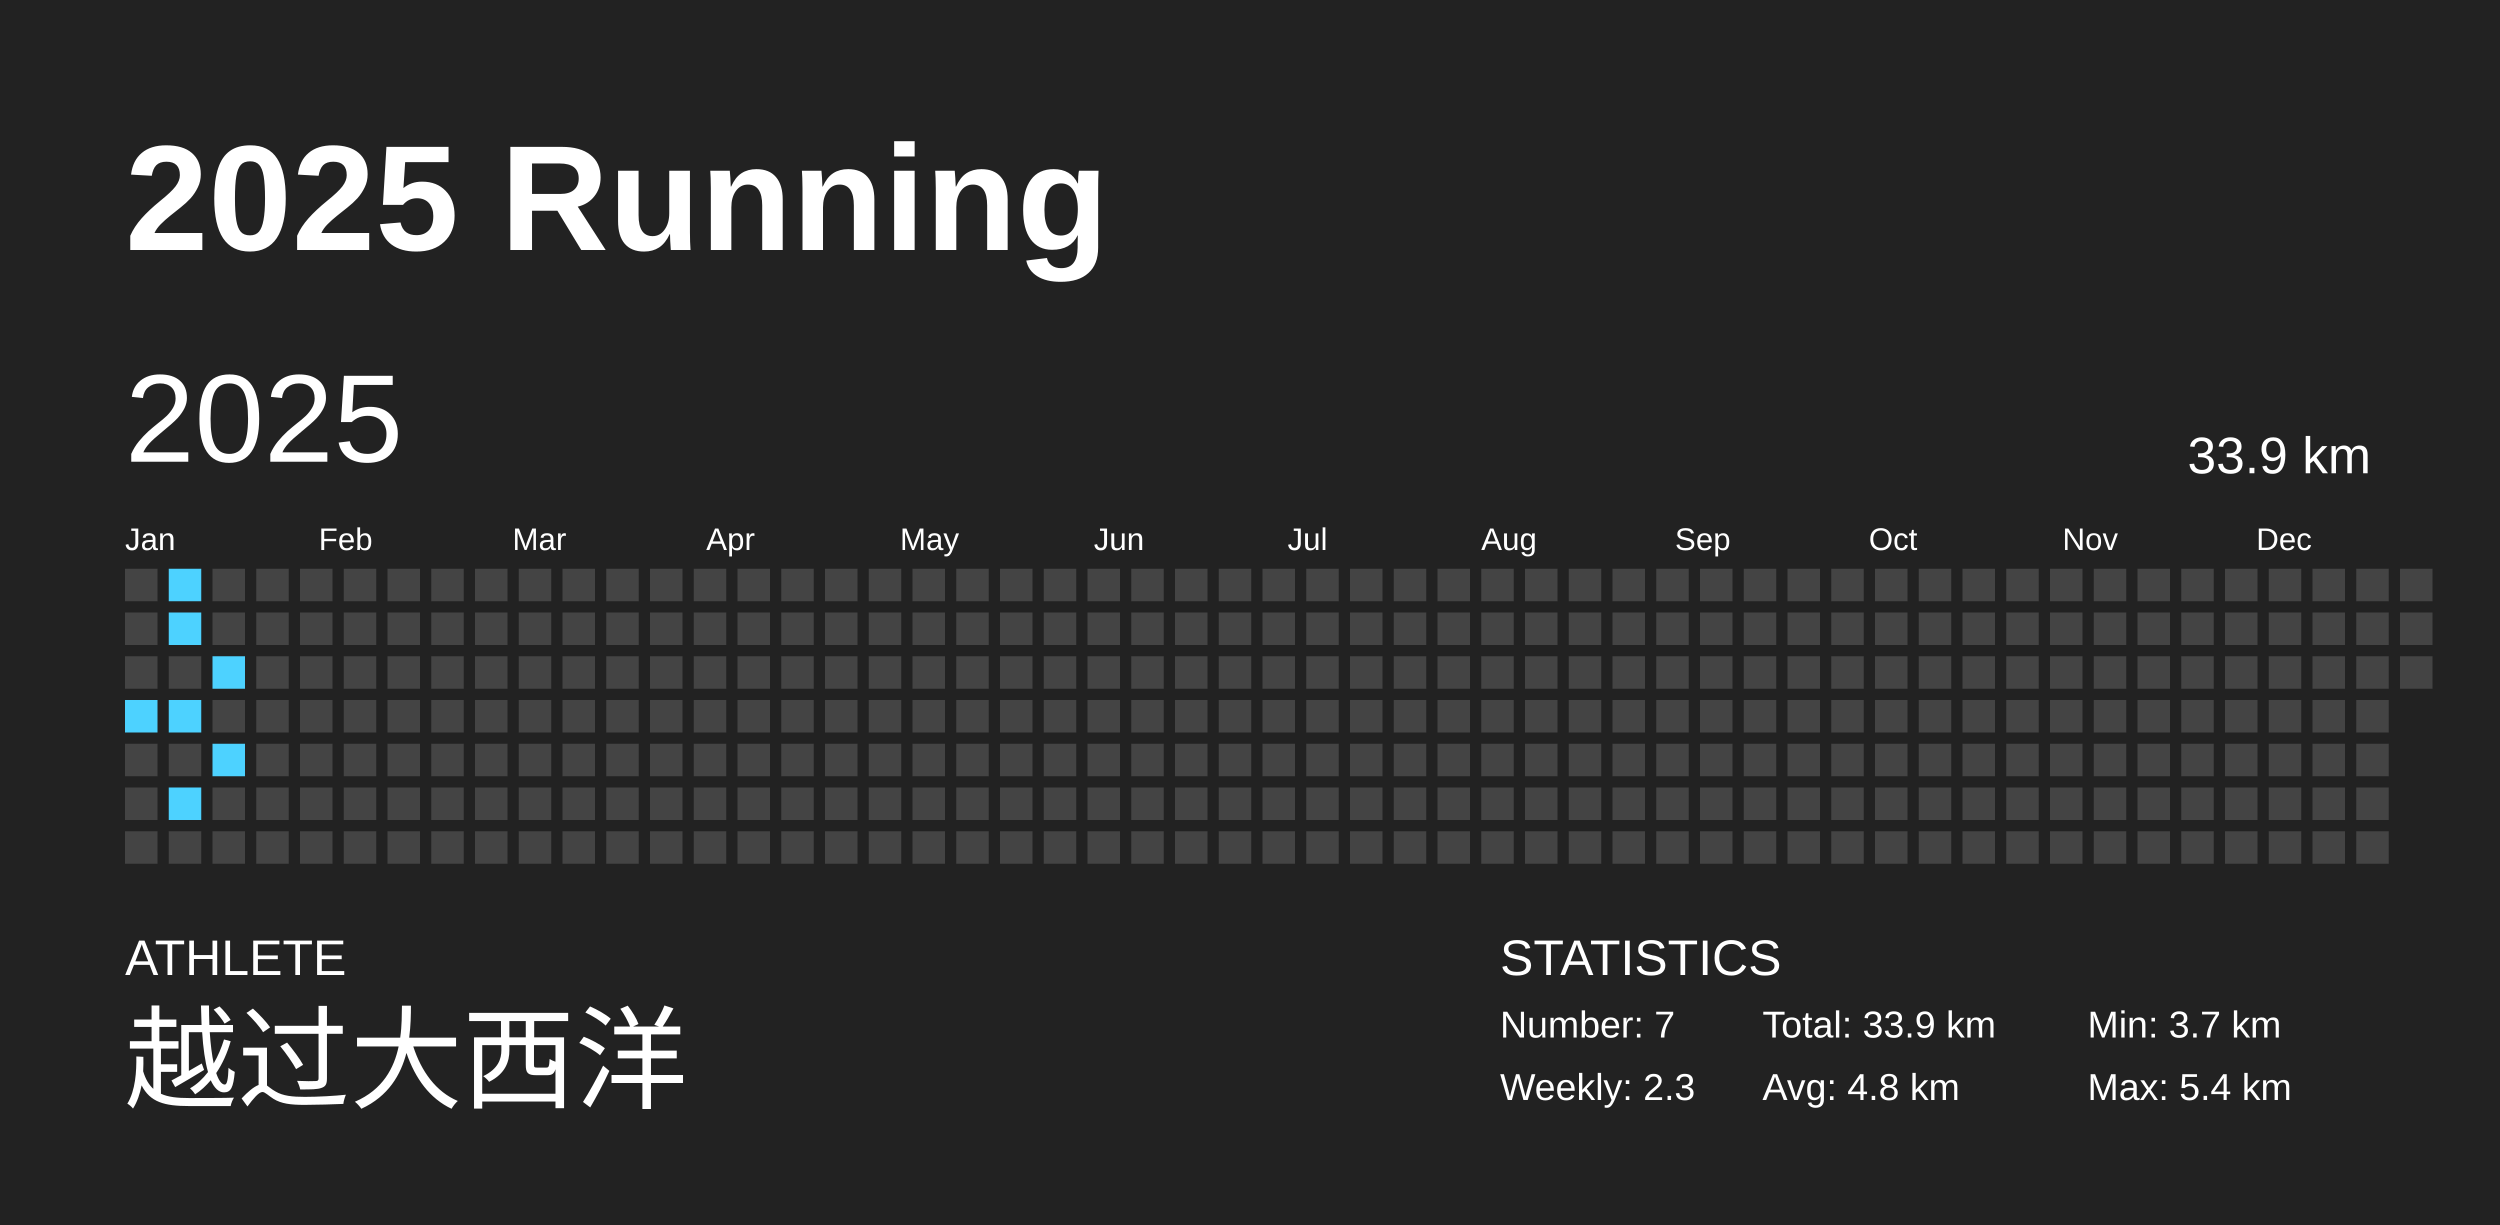
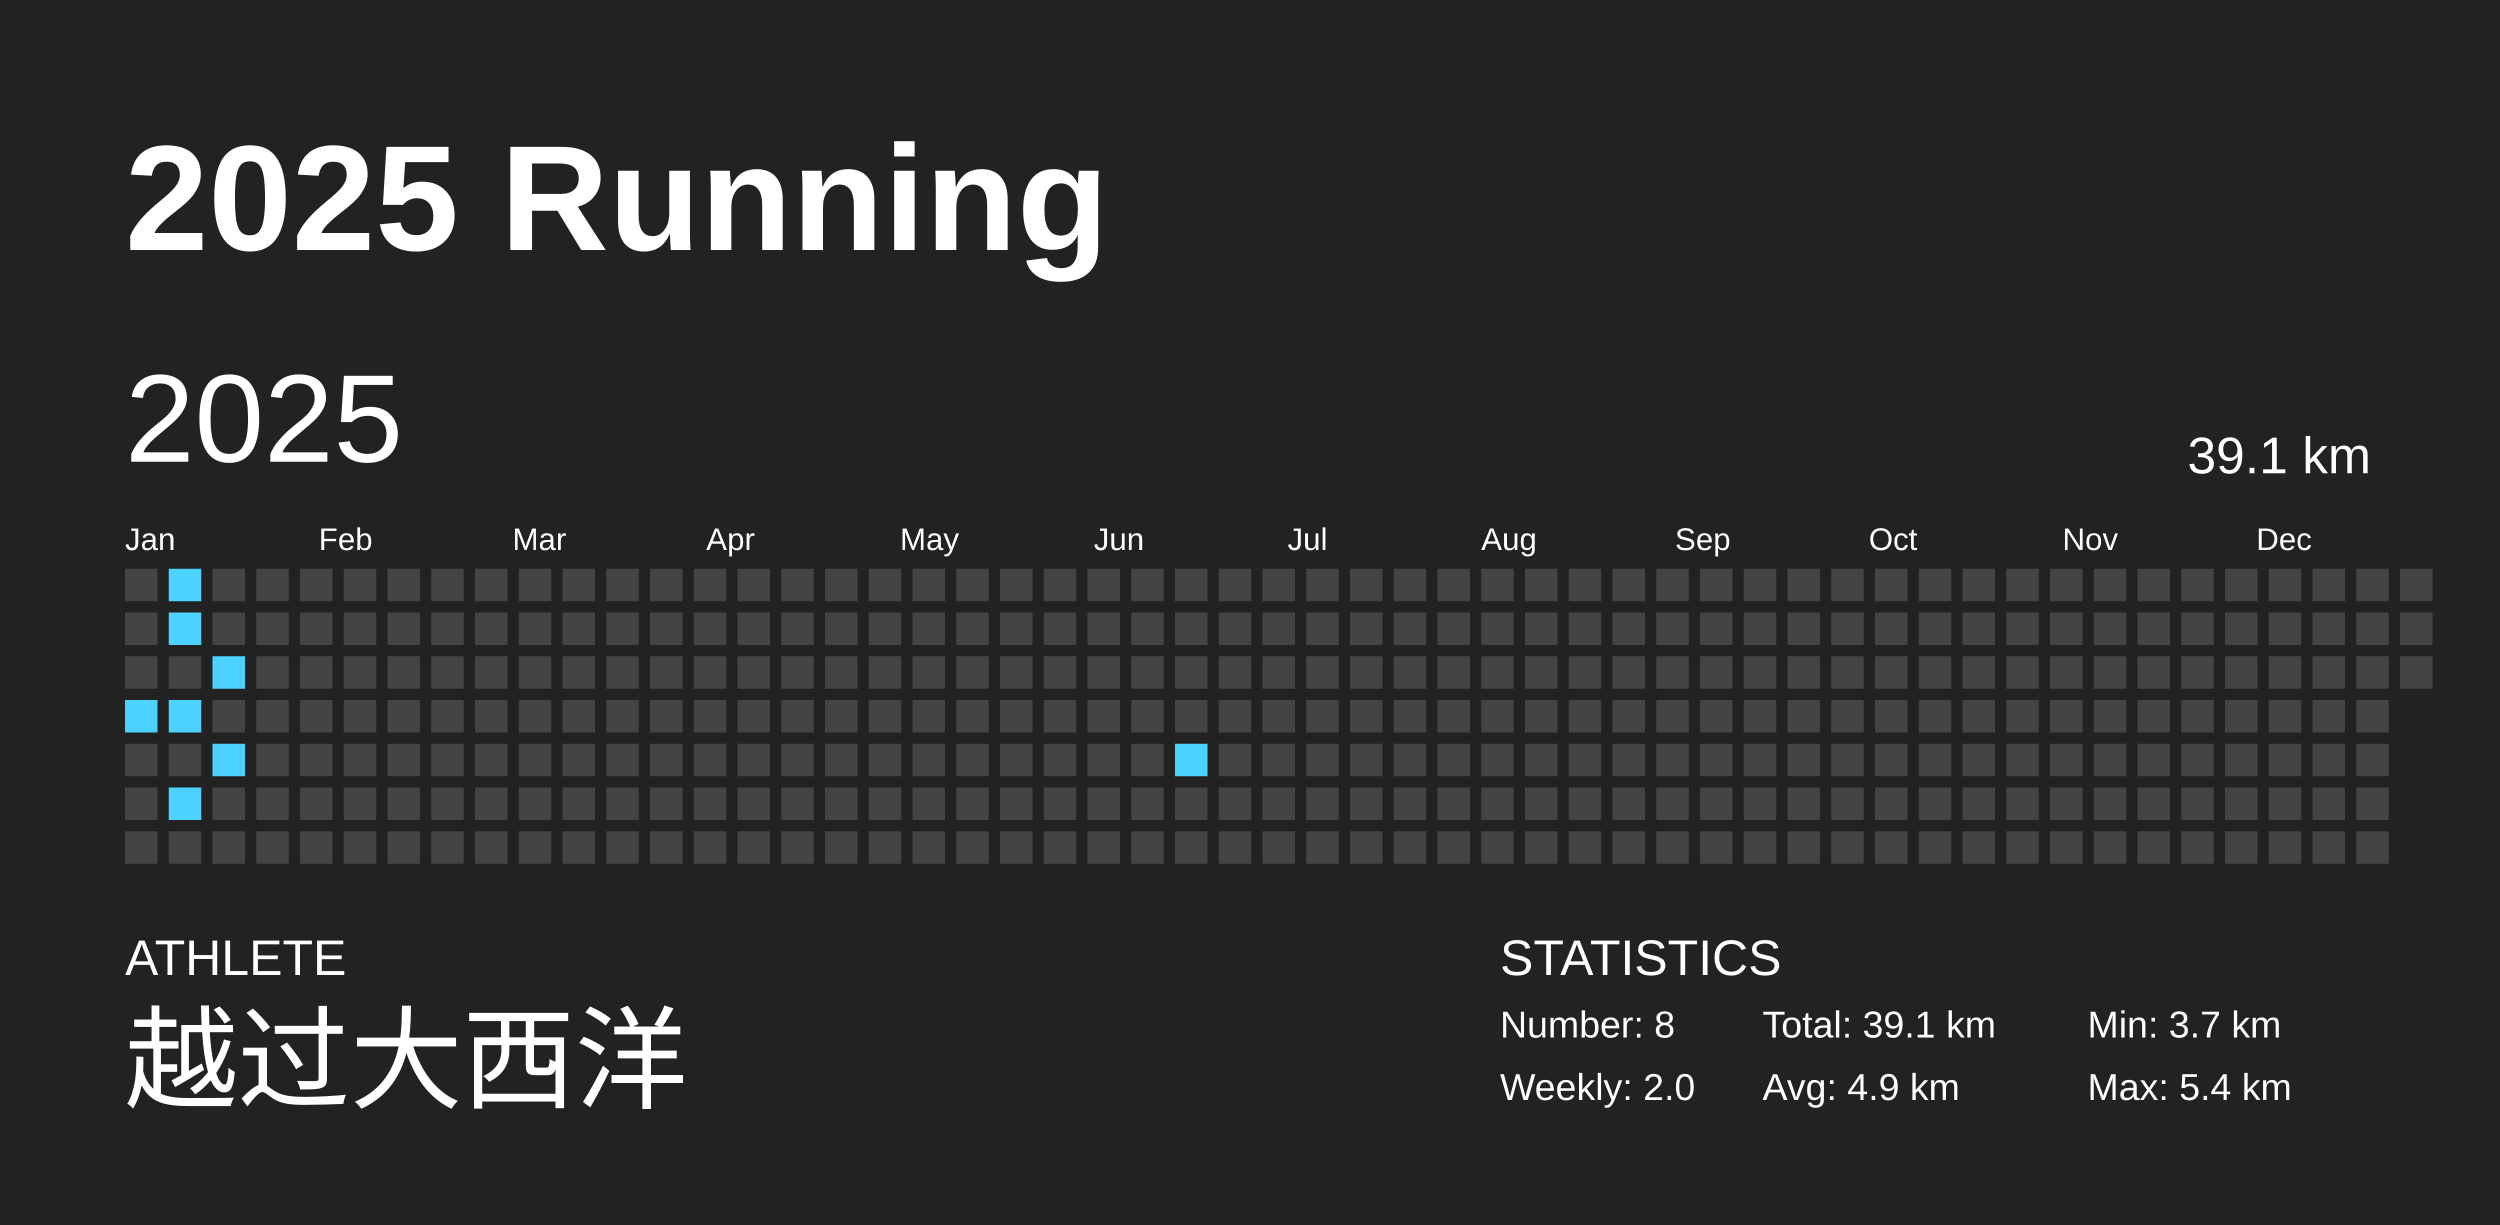
<svg xmlns="http://www.w3.org/2000/svg" baseProfile="full" height="98mm" version="1.1" viewBox="0,0,200,98" width="200mm">
  <defs />
  <rect fill="#222222" height="98" width="200" x="0" y="0" />
  <text fill="#FFFFFF" style="font-size:12px; font-family:Arial; font-weight:bold;" x="10" y="20">2025 Running</text>
  <text fill="#FFFFFF" style="font-size:4px; font-family:Arial" x="10" y="78">ATHLETE</text>
  <text fill="#FFFFFF" style="font-size:9px; font-family:Arial" x="10" y="88">越过大西洋</text>
  <text fill="#FFFFFF" style="font-size:4px; font-family:Arial" x="120" y="78">STATISTICS</text>
-   <text fill="#FFFFFF" style="font-size:3px; font-family:Arial" x="120" y="83">Number: 7</text>
-   <text fill="#FFFFFF" style="font-size:3px; font-family:Arial" x="120" y="88">Weekly: 2.3</text>
-   <text fill="#FFFFFF" style="font-size:3px; font-family:Arial" x="141" y="83">Total: 33.9 km</text>
-   <text fill="#FFFFFF" style="font-size:3px; font-family:Arial" x="141" y="88">Avg: 4.8 km</text>
+   <text fill="#FFFFFF" style="font-size:3px; font-family:Arial" x="120" y="83">Number: 8</text>
+   <text fill="#FFFFFF" style="font-size:3px; font-family:Arial" x="120" y="88">Weekly: 2.0</text>
+   <text fill="#FFFFFF" style="font-size:3px; font-family:Arial" x="141" y="83">Total: 39.1 km</text>
+   <text fill="#FFFFFF" style="font-size:3px; font-family:Arial" x="141" y="88">Avg: 4.9 km</text>
  <text fill="#FFFFFF" style="font-size:3px; font-family:Arial" x="167" y="83">Min: 3.7 km</text>
  <text fill="#FFFFFF" style="font-size:3px; font-family:Arial" x="167" y="88">Max: 5.4 km</text>
  <text dominant-baseline="hanging" fill="#FFFFFF" style="font-size:10.0px; font-family:Arial;" x="10" y="30">2025</text>
-   <text dominant-baseline="hanging" fill="#FFFFFF" style="font-size:4.125px; font-family:Arial;" x="175" y="35">33.9 km</text>
+   <text dominant-baseline="hanging" fill="#FFFFFF" style="font-size:4.125px; font-family:Arial;" x="175" y="35">39.1 km</text>
  <text fill="#FFFFFF" style="font-size:2.5px; font-family:Arial" x="10.0" y="44">Jan</text>
  <text fill="#FFFFFF" style="font-size:2.5px; font-family:Arial" x="25.5" y="44">Feb</text>
  <text fill="#FFFFFF" style="font-size:2.5px; font-family:Arial" x="41.0" y="44">Mar</text>
  <text fill="#FFFFFF" style="font-size:2.5px; font-family:Arial" x="56.5" y="44">Apr</text>
  <text fill="#FFFFFF" style="font-size:2.5px; font-family:Arial" x="72.0" y="44">May</text>
  <text fill="#FFFFFF" style="font-size:2.5px; font-family:Arial" x="87.5" y="44">Jun</text>
  <text fill="#FFFFFF" style="font-size:2.5px; font-family:Arial" x="103.0" y="44">Jul</text>
  <text fill="#FFFFFF" style="font-size:2.5px; font-family:Arial" x="118.5" y="44">Aug</text>
  <text fill="#FFFFFF" style="font-size:2.5px; font-family:Arial" x="134.0" y="44">Sep</text>
  <text fill="#FFFFFF" style="font-size:2.5px; font-family:Arial" x="149.5" y="44">Oct</text>
  <text fill="#FFFFFF" style="font-size:2.5px; font-family:Arial" x="165.0" y="44">Nov</text>
  <text fill="#FFFFFF" style="font-size:2.5px; font-family:Arial" x="180.5" y="44">Dec</text>
  <rect fill="#444444" height="2.6" width="2.6" x="10.0" y="45.5" />
  <rect fill="#444444" height="2.6" width="2.6" x="10.0" y="49.0" />
  <rect fill="#444444" height="2.6" width="2.6" x="10.0" y="52.5" />
  <rect fill="#4dd2ff" height="2.6" width="2.6" x="10.0" y="56.0" />
  <rect fill="#444444" height="2.6" width="2.6" x="10.0" y="59.5" />
  <rect fill="#444444" height="2.6" width="2.6" x="10.0" y="63.0" />
  <rect fill="#444444" height="2.6" width="2.6" x="10.0" y="66.5" />
  <rect fill="#4dd2ff" height="2.6" width="2.6" x="13.5" y="45.5" />
  <rect fill="#4dd2ff" height="2.6" width="2.6" x="13.5" y="49.0" />
  <rect fill="#444444" height="2.6" width="2.6" x="13.5" y="52.5" />
  <rect fill="#4dd2ff" height="2.6" width="2.6" x="13.5" y="56.0" />
  <rect fill="#444444" height="2.6" width="2.6" x="13.5" y="59.5" />
  <rect fill="#4dd2ff" height="2.6" width="2.6" x="13.5" y="63.0" />
  <rect fill="#444444" height="2.6" width="2.6" x="13.5" y="66.5" />
  <rect fill="#444444" height="2.6" width="2.6" x="17.0" y="45.5" />
  <rect fill="#444444" height="2.6" width="2.6" x="17.0" y="49.0" />
  <rect fill="#4dd2ff" height="2.6" width="2.6" x="17.0" y="52.5" />
  <rect fill="#444444" height="2.6" width="2.6" x="17.0" y="56.0" />
  <rect fill="#4dd2ff" height="2.6" width="2.6" x="17.0" y="59.5" />
  <rect fill="#444444" height="2.6" width="2.6" x="17.0" y="63.0" />
  <rect fill="#444444" height="2.6" width="2.6" x="17.0" y="66.5" />
  <rect fill="#444444" height="2.6" width="2.6" x="20.5" y="45.5" />
  <rect fill="#444444" height="2.6" width="2.6" x="20.5" y="49.0" />
  <rect fill="#444444" height="2.6" width="2.6" x="20.5" y="52.5" />
  <rect fill="#444444" height="2.6" width="2.6" x="20.5" y="56.0" />
  <rect fill="#444444" height="2.6" width="2.6" x="20.5" y="59.5" />
  <rect fill="#444444" height="2.6" width="2.6" x="20.5" y="63.0" />
  <rect fill="#444444" height="2.6" width="2.6" x="20.5" y="66.5" />
  <rect fill="#444444" height="2.6" width="2.6" x="24.0" y="45.5" />
  <rect fill="#444444" height="2.6" width="2.6" x="24.0" y="49.0" />
  <rect fill="#444444" height="2.6" width="2.6" x="24.0" y="52.5" />
  <rect fill="#444444" height="2.6" width="2.6" x="24.0" y="56.0" />
  <rect fill="#444444" height="2.6" width="2.6" x="24.0" y="59.5" />
  <rect fill="#444444" height="2.6" width="2.6" x="24.0" y="63.0" />
  <rect fill="#444444" height="2.6" width="2.6" x="24.0" y="66.5" />
  <rect fill="#444444" height="2.6" width="2.6" x="27.5" y="45.5" />
  <rect fill="#444444" height="2.6" width="2.6" x="27.5" y="49.0" />
  <rect fill="#444444" height="2.6" width="2.6" x="27.5" y="52.5" />
  <rect fill="#444444" height="2.6" width="2.6" x="27.5" y="56.0" />
  <rect fill="#444444" height="2.6" width="2.6" x="27.5" y="59.5" />
  <rect fill="#444444" height="2.6" width="2.6" x="27.5" y="63.0" />
  <rect fill="#444444" height="2.6" width="2.6" x="27.5" y="66.5" />
  <rect fill="#444444" height="2.6" width="2.6" x="31.0" y="45.5" />
  <rect fill="#444444" height="2.6" width="2.6" x="31.0" y="49.0" />
  <rect fill="#444444" height="2.6" width="2.6" x="31.0" y="52.5" />
  <rect fill="#444444" height="2.6" width="2.6" x="31.0" y="56.0" />
  <rect fill="#444444" height="2.6" width="2.6" x="31.0" y="59.5" />
  <rect fill="#444444" height="2.6" width="2.6" x="31.0" y="63.0" />
  <rect fill="#444444" height="2.6" width="2.6" x="31.0" y="66.5" />
  <rect fill="#444444" height="2.6" width="2.6" x="34.5" y="45.5" />
  <rect fill="#444444" height="2.6" width="2.6" x="34.5" y="49.0" />
  <rect fill="#444444" height="2.6" width="2.6" x="34.5" y="52.5" />
  <rect fill="#444444" height="2.6" width="2.6" x="34.5" y="56.0" />
  <rect fill="#444444" height="2.6" width="2.6" x="34.5" y="59.5" />
  <rect fill="#444444" height="2.6" width="2.6" x="34.5" y="63.0" />
  <rect fill="#444444" height="2.6" width="2.6" x="34.5" y="66.5" />
  <rect fill="#444444" height="2.6" width="2.6" x="38.0" y="45.5" />
  <rect fill="#444444" height="2.6" width="2.6" x="38.0" y="49.0" />
  <rect fill="#444444" height="2.6" width="2.6" x="38.0" y="52.5" />
  <rect fill="#444444" height="2.6" width="2.6" x="38.0" y="56.0" />
  <rect fill="#444444" height="2.6" width="2.6" x="38.0" y="59.5" />
  <rect fill="#444444" height="2.6" width="2.6" x="38.0" y="63.0" />
  <rect fill="#444444" height="2.6" width="2.6" x="38.0" y="66.5" />
  <rect fill="#444444" height="2.6" width="2.6" x="41.5" y="45.5" />
  <rect fill="#444444" height="2.6" width="2.6" x="41.5" y="49.0" />
  <rect fill="#444444" height="2.6" width="2.6" x="41.5" y="52.5" />
  <rect fill="#444444" height="2.6" width="2.6" x="41.5" y="56.0" />
  <rect fill="#444444" height="2.6" width="2.6" x="41.5" y="59.5" />
  <rect fill="#444444" height="2.6" width="2.6" x="41.5" y="63.0" />
  <rect fill="#444444" height="2.6" width="2.6" x="41.5" y="66.5" />
  <rect fill="#444444" height="2.6" width="2.6" x="45.0" y="45.5" />
  <rect fill="#444444" height="2.6" width="2.6" x="45.0" y="49.0" />
  <rect fill="#444444" height="2.6" width="2.6" x="45.0" y="52.5" />
  <rect fill="#444444" height="2.6" width="2.6" x="45.0" y="56.0" />
  <rect fill="#444444" height="2.6" width="2.6" x="45.0" y="59.5" />
  <rect fill="#444444" height="2.6" width="2.6" x="45.0" y="63.0" />
  <rect fill="#444444" height="2.6" width="2.6" x="45.0" y="66.5" />
  <rect fill="#444444" height="2.6" width="2.6" x="48.5" y="45.5" />
  <rect fill="#444444" height="2.6" width="2.6" x="48.5" y="49.0" />
  <rect fill="#444444" height="2.6" width="2.6" x="48.5" y="52.5" />
  <rect fill="#444444" height="2.6" width="2.6" x="48.5" y="56.0" />
  <rect fill="#444444" height="2.6" width="2.6" x="48.5" y="59.5" />
  <rect fill="#444444" height="2.6" width="2.6" x="48.5" y="63.0" />
  <rect fill="#444444" height="2.6" width="2.6" x="48.5" y="66.5" />
  <rect fill="#444444" height="2.6" width="2.6" x="52.0" y="45.5" />
  <rect fill="#444444" height="2.6" width="2.6" x="52.0" y="49.0" />
  <rect fill="#444444" height="2.6" width="2.6" x="52.0" y="52.5" />
  <rect fill="#444444" height="2.6" width="2.6" x="52.0" y="56.0" />
  <rect fill="#444444" height="2.6" width="2.6" x="52.0" y="59.5" />
  <rect fill="#444444" height="2.6" width="2.6" x="52.0" y="63.0" />
  <rect fill="#444444" height="2.6" width="2.6" x="52.0" y="66.5" />
  <rect fill="#444444" height="2.6" width="2.6" x="55.5" y="45.5" />
  <rect fill="#444444" height="2.6" width="2.6" x="55.5" y="49.0" />
  <rect fill="#444444" height="2.6" width="2.6" x="55.5" y="52.5" />
  <rect fill="#444444" height="2.6" width="2.6" x="55.5" y="56.0" />
  <rect fill="#444444" height="2.6" width="2.6" x="55.5" y="59.5" />
  <rect fill="#444444" height="2.6" width="2.6" x="55.5" y="63.0" />
  <rect fill="#444444" height="2.6" width="2.6" x="55.5" y="66.5" />
  <rect fill="#444444" height="2.6" width="2.6" x="59.0" y="45.5" />
  <rect fill="#444444" height="2.6" width="2.6" x="59.0" y="49.0" />
  <rect fill="#444444" height="2.6" width="2.6" x="59.0" y="52.5" />
  <rect fill="#444444" height="2.6" width="2.6" x="59.0" y="56.0" />
  <rect fill="#444444" height="2.6" width="2.6" x="59.0" y="59.5" />
  <rect fill="#444444" height="2.6" width="2.6" x="59.0" y="63.0" />
  <rect fill="#444444" height="2.6" width="2.6" x="59.0" y="66.5" />
  <rect fill="#444444" height="2.6" width="2.6" x="62.5" y="45.5" />
  <rect fill="#444444" height="2.6" width="2.6" x="62.5" y="49.0" />
  <rect fill="#444444" height="2.6" width="2.6" x="62.5" y="52.5" />
  <rect fill="#444444" height="2.6" width="2.6" x="62.5" y="56.0" />
  <rect fill="#444444" height="2.6" width="2.6" x="62.5" y="59.5" />
  <rect fill="#444444" height="2.6" width="2.6" x="62.5" y="63.0" />
  <rect fill="#444444" height="2.6" width="2.6" x="62.5" y="66.5" />
  <rect fill="#444444" height="2.6" width="2.6" x="66.0" y="45.5" />
  <rect fill="#444444" height="2.6" width="2.6" x="66.0" y="49.0" />
  <rect fill="#444444" height="2.6" width="2.6" x="66.0" y="52.5" />
  <rect fill="#444444" height="2.6" width="2.6" x="66.0" y="56.0" />
  <rect fill="#444444" height="2.6" width="2.6" x="66.0" y="59.5" />
  <rect fill="#444444" height="2.6" width="2.6" x="66.0" y="63.0" />
  <rect fill="#444444" height="2.6" width="2.6" x="66.0" y="66.5" />
  <rect fill="#444444" height="2.6" width="2.6" x="69.5" y="45.5" />
  <rect fill="#444444" height="2.6" width="2.6" x="69.5" y="49.0" />
  <rect fill="#444444" height="2.6" width="2.6" x="69.5" y="52.5" />
  <rect fill="#444444" height="2.6" width="2.6" x="69.5" y="56.0" />
  <rect fill="#444444" height="2.6" width="2.6" x="69.5" y="59.5" />
  <rect fill="#444444" height="2.6" width="2.6" x="69.5" y="63.0" />
  <rect fill="#444444" height="2.6" width="2.6" x="69.5" y="66.5" />
  <rect fill="#444444" height="2.6" width="2.6" x="73.0" y="45.5" />
  <rect fill="#444444" height="2.6" width="2.6" x="73.0" y="49.0" />
  <rect fill="#444444" height="2.6" width="2.6" x="73.0" y="52.5" />
  <rect fill="#444444" height="2.6" width="2.6" x="73.0" y="56.0" />
  <rect fill="#444444" height="2.6" width="2.6" x="73.0" y="59.5" />
  <rect fill="#444444" height="2.6" width="2.6" x="73.0" y="63.0" />
  <rect fill="#444444" height="2.6" width="2.6" x="73.0" y="66.5" />
  <rect fill="#444444" height="2.6" width="2.6" x="76.5" y="45.5" />
  <rect fill="#444444" height="2.6" width="2.6" x="76.5" y="49.0" />
  <rect fill="#444444" height="2.6" width="2.6" x="76.5" y="52.5" />
  <rect fill="#444444" height="2.6" width="2.6" x="76.5" y="56.0" />
  <rect fill="#444444" height="2.6" width="2.6" x="76.5" y="59.5" />
  <rect fill="#444444" height="2.6" width="2.6" x="76.5" y="63.0" />
  <rect fill="#444444" height="2.6" width="2.6" x="76.5" y="66.5" />
  <rect fill="#444444" height="2.6" width="2.6" x="80.0" y="45.5" />
  <rect fill="#444444" height="2.6" width="2.6" x="80.0" y="49.0" />
  <rect fill="#444444" height="2.6" width="2.6" x="80.0" y="52.5" />
  <rect fill="#444444" height="2.6" width="2.6" x="80.0" y="56.0" />
  <rect fill="#444444" height="2.6" width="2.6" x="80.0" y="59.5" />
  <rect fill="#444444" height="2.6" width="2.6" x="80.0" y="63.0" />
  <rect fill="#444444" height="2.6" width="2.6" x="80.0" y="66.5" />
  <rect fill="#444444" height="2.6" width="2.6" x="83.5" y="45.5" />
  <rect fill="#444444" height="2.6" width="2.6" x="83.5" y="49.0" />
  <rect fill="#444444" height="2.6" width="2.6" x="83.5" y="52.5" />
  <rect fill="#444444" height="2.6" width="2.6" x="83.5" y="56.0" />
  <rect fill="#444444" height="2.6" width="2.6" x="83.5" y="59.5" />
  <rect fill="#444444" height="2.6" width="2.6" x="83.5" y="63.0" />
  <rect fill="#444444" height="2.6" width="2.6" x="83.5" y="66.5" />
  <rect fill="#444444" height="2.6" width="2.6" x="87.0" y="45.5" />
  <rect fill="#444444" height="2.6" width="2.6" x="87.0" y="49.0" />
  <rect fill="#444444" height="2.6" width="2.6" x="87.0" y="52.5" />
  <rect fill="#444444" height="2.6" width="2.6" x="87.0" y="56.0" />
  <rect fill="#444444" height="2.6" width="2.6" x="87.0" y="59.5" />
  <rect fill="#444444" height="2.6" width="2.6" x="87.0" y="63.0" />
  <rect fill="#444444" height="2.6" width="2.6" x="87.0" y="66.5" />
  <rect fill="#444444" height="2.6" width="2.6" x="90.5" y="45.5" />
  <rect fill="#444444" height="2.6" width="2.6" x="90.5" y="49.0" />
  <rect fill="#444444" height="2.6" width="2.6" x="90.5" y="52.5" />
  <rect fill="#444444" height="2.6" width="2.6" x="90.5" y="56.0" />
  <rect fill="#444444" height="2.6" width="2.6" x="90.5" y="59.5" />
  <rect fill="#444444" height="2.6" width="2.6" x="90.5" y="63.0" />
  <rect fill="#444444" height="2.6" width="2.6" x="90.5" y="66.5" />
  <rect fill="#444444" height="2.6" width="2.6" x="94.0" y="45.5" />
  <rect fill="#444444" height="2.6" width="2.6" x="94.0" y="49.0" />
  <rect fill="#444444" height="2.6" width="2.6" x="94.0" y="52.5" />
  <rect fill="#444444" height="2.6" width="2.6" x="94.0" y="56.0" />
-   <rect fill="#444444" height="2.6" width="2.6" x="94.0" y="59.5" />
+   <rect fill="#4dd2ff" height="2.6" width="2.6" x="94.0" y="59.5" />
  <rect fill="#444444" height="2.6" width="2.6" x="94.0" y="63.0" />
  <rect fill="#444444" height="2.6" width="2.6" x="94.0" y="66.5" />
  <rect fill="#444444" height="2.6" width="2.6" x="97.5" y="45.5" />
  <rect fill="#444444" height="2.6" width="2.6" x="97.5" y="49.0" />
  <rect fill="#444444" height="2.6" width="2.6" x="97.5" y="52.5" />
  <rect fill="#444444" height="2.6" width="2.6" x="97.5" y="56.0" />
  <rect fill="#444444" height="2.6" width="2.6" x="97.5" y="59.5" />
  <rect fill="#444444" height="2.6" width="2.6" x="97.5" y="63.0" />
  <rect fill="#444444" height="2.6" width="2.6" x="97.5" y="66.5" />
  <rect fill="#444444" height="2.6" width="2.6" x="101.0" y="45.5" />
  <rect fill="#444444" height="2.6" width="2.6" x="101.0" y="49.0" />
  <rect fill="#444444" height="2.6" width="2.6" x="101.0" y="52.5" />
  <rect fill="#444444" height="2.6" width="2.6" x="101.0" y="56.0" />
  <rect fill="#444444" height="2.6" width="2.6" x="101.0" y="59.5" />
  <rect fill="#444444" height="2.6" width="2.6" x="101.0" y="63.0" />
  <rect fill="#444444" height="2.6" width="2.6" x="101.0" y="66.5" />
  <rect fill="#444444" height="2.6" width="2.6" x="104.5" y="45.5" />
  <rect fill="#444444" height="2.6" width="2.6" x="104.5" y="49.0" />
  <rect fill="#444444" height="2.6" width="2.6" x="104.5" y="52.5" />
  <rect fill="#444444" height="2.6" width="2.6" x="104.5" y="56.0" />
  <rect fill="#444444" height="2.6" width="2.6" x="104.5" y="59.5" />
  <rect fill="#444444" height="2.6" width="2.6" x="104.5" y="63.0" />
  <rect fill="#444444" height="2.6" width="2.6" x="104.5" y="66.5" />
  <rect fill="#444444" height="2.6" width="2.6" x="108.0" y="45.5" />
  <rect fill="#444444" height="2.6" width="2.6" x="108.0" y="49.0" />
  <rect fill="#444444" height="2.6" width="2.6" x="108.0" y="52.5" />
  <rect fill="#444444" height="2.6" width="2.6" x="108.0" y="56.0" />
  <rect fill="#444444" height="2.6" width="2.6" x="108.0" y="59.5" />
  <rect fill="#444444" height="2.6" width="2.6" x="108.0" y="63.0" />
  <rect fill="#444444" height="2.6" width="2.6" x="108.0" y="66.5" />
  <rect fill="#444444" height="2.6" width="2.6" x="111.5" y="45.5" />
  <rect fill="#444444" height="2.6" width="2.6" x="111.5" y="49.0" />
  <rect fill="#444444" height="2.6" width="2.6" x="111.5" y="52.5" />
  <rect fill="#444444" height="2.6" width="2.6" x="111.5" y="56.0" />
  <rect fill="#444444" height="2.6" width="2.6" x="111.5" y="59.5" />
  <rect fill="#444444" height="2.6" width="2.6" x="111.5" y="63.0" />
  <rect fill="#444444" height="2.6" width="2.6" x="111.5" y="66.5" />
  <rect fill="#444444" height="2.6" width="2.6" x="115.0" y="45.5" />
  <rect fill="#444444" height="2.6" width="2.6" x="115.0" y="49.0" />
  <rect fill="#444444" height="2.6" width="2.6" x="115.0" y="52.5" />
  <rect fill="#444444" height="2.6" width="2.6" x="115.0" y="56.0" />
  <rect fill="#444444" height="2.6" width="2.6" x="115.0" y="59.5" />
  <rect fill="#444444" height="2.6" width="2.6" x="115.0" y="63.0" />
  <rect fill="#444444" height="2.6" width="2.6" x="115.0" y="66.5" />
  <rect fill="#444444" height="2.6" width="2.6" x="118.5" y="45.5" />
  <rect fill="#444444" height="2.6" width="2.6" x="118.5" y="49.0" />
  <rect fill="#444444" height="2.6" width="2.6" x="118.5" y="52.5" />
  <rect fill="#444444" height="2.6" width="2.6" x="118.5" y="56.0" />
  <rect fill="#444444" height="2.6" width="2.6" x="118.5" y="59.5" />
  <rect fill="#444444" height="2.6" width="2.6" x="118.5" y="63.0" />
  <rect fill="#444444" height="2.6" width="2.6" x="118.5" y="66.5" />
  <rect fill="#444444" height="2.6" width="2.6" x="122.0" y="45.5" />
  <rect fill="#444444" height="2.6" width="2.6" x="122.0" y="49.0" />
  <rect fill="#444444" height="2.6" width="2.6" x="122.0" y="52.5" />
  <rect fill="#444444" height="2.6" width="2.6" x="122.0" y="56.0" />
  <rect fill="#444444" height="2.6" width="2.6" x="122.0" y="59.5" />
  <rect fill="#444444" height="2.6" width="2.6" x="122.0" y="63.0" />
  <rect fill="#444444" height="2.6" width="2.6" x="122.0" y="66.5" />
  <rect fill="#444444" height="2.6" width="2.6" x="125.5" y="45.5" />
  <rect fill="#444444" height="2.6" width="2.6" x="125.5" y="49.0" />
  <rect fill="#444444" height="2.6" width="2.6" x="125.5" y="52.5" />
  <rect fill="#444444" height="2.6" width="2.6" x="125.5" y="56.0" />
  <rect fill="#444444" height="2.6" width="2.6" x="125.5" y="59.5" />
  <rect fill="#444444" height="2.6" width="2.6" x="125.5" y="63.0" />
  <rect fill="#444444" height="2.6" width="2.6" x="125.5" y="66.5" />
  <rect fill="#444444" height="2.6" width="2.6" x="129.0" y="45.5" />
  <rect fill="#444444" height="2.6" width="2.6" x="129.0" y="49.0" />
  <rect fill="#444444" height="2.6" width="2.6" x="129.0" y="52.5" />
  <rect fill="#444444" height="2.6" width="2.6" x="129.0" y="56.0" />
  <rect fill="#444444" height="2.6" width="2.6" x="129.0" y="59.5" />
  <rect fill="#444444" height="2.6" width="2.6" x="129.0" y="63.0" />
  <rect fill="#444444" height="2.6" width="2.6" x="129.0" y="66.5" />
  <rect fill="#444444" height="2.6" width="2.6" x="132.5" y="45.5" />
  <rect fill="#444444" height="2.6" width="2.6" x="132.5" y="49.0" />
  <rect fill="#444444" height="2.6" width="2.6" x="132.5" y="52.5" />
  <rect fill="#444444" height="2.6" width="2.6" x="132.5" y="56.0" />
  <rect fill="#444444" height="2.6" width="2.6" x="132.5" y="59.5" />
  <rect fill="#444444" height="2.6" width="2.6" x="132.5" y="63.0" />
  <rect fill="#444444" height="2.6" width="2.6" x="132.5" y="66.5" />
  <rect fill="#444444" height="2.6" width="2.6" x="136.0" y="45.5" />
  <rect fill="#444444" height="2.6" width="2.6" x="136.0" y="49.0" />
  <rect fill="#444444" height="2.6" width="2.6" x="136.0" y="52.5" />
  <rect fill="#444444" height="2.6" width="2.6" x="136.0" y="56.0" />
  <rect fill="#444444" height="2.6" width="2.6" x="136.0" y="59.5" />
  <rect fill="#444444" height="2.6" width="2.6" x="136.0" y="63.0" />
  <rect fill="#444444" height="2.6" width="2.6" x="136.0" y="66.5" />
  <rect fill="#444444" height="2.6" width="2.6" x="139.5" y="45.5" />
  <rect fill="#444444" height="2.6" width="2.6" x="139.5" y="49.0" />
  <rect fill="#444444" height="2.6" width="2.6" x="139.5" y="52.5" />
  <rect fill="#444444" height="2.6" width="2.6" x="139.5" y="56.0" />
  <rect fill="#444444" height="2.6" width="2.6" x="139.5" y="59.5" />
  <rect fill="#444444" height="2.6" width="2.6" x="139.5" y="63.0" />
  <rect fill="#444444" height="2.6" width="2.6" x="139.5" y="66.5" />
  <rect fill="#444444" height="2.6" width="2.6" x="143.0" y="45.5" />
  <rect fill="#444444" height="2.6" width="2.6" x="143.0" y="49.0" />
  <rect fill="#444444" height="2.6" width="2.6" x="143.0" y="52.5" />
  <rect fill="#444444" height="2.6" width="2.6" x="143.0" y="56.0" />
  <rect fill="#444444" height="2.6" width="2.6" x="143.0" y="59.5" />
  <rect fill="#444444" height="2.6" width="2.6" x="143.0" y="63.0" />
  <rect fill="#444444" height="2.6" width="2.6" x="143.0" y="66.5" />
  <rect fill="#444444" height="2.6" width="2.6" x="146.5" y="45.5" />
  <rect fill="#444444" height="2.6" width="2.6" x="146.5" y="49.0" />
  <rect fill="#444444" height="2.6" width="2.6" x="146.5" y="52.5" />
  <rect fill="#444444" height="2.6" width="2.6" x="146.5" y="56.0" />
  <rect fill="#444444" height="2.6" width="2.6" x="146.5" y="59.5" />
  <rect fill="#444444" height="2.6" width="2.6" x="146.5" y="63.0" />
  <rect fill="#444444" height="2.6" width="2.6" x="146.5" y="66.5" />
  <rect fill="#444444" height="2.6" width="2.6" x="150.0" y="45.5" />
  <rect fill="#444444" height="2.6" width="2.6" x="150.0" y="49.0" />
  <rect fill="#444444" height="2.6" width="2.6" x="150.0" y="52.5" />
  <rect fill="#444444" height="2.6" width="2.6" x="150.0" y="56.0" />
  <rect fill="#444444" height="2.6" width="2.6" x="150.0" y="59.5" />
  <rect fill="#444444" height="2.6" width="2.6" x="150.0" y="63.0" />
  <rect fill="#444444" height="2.6" width="2.6" x="150.0" y="66.5" />
  <rect fill="#444444" height="2.6" width="2.6" x="153.5" y="45.5" />
  <rect fill="#444444" height="2.6" width="2.6" x="153.5" y="49.0" />
  <rect fill="#444444" height="2.6" width="2.6" x="153.5" y="52.5" />
  <rect fill="#444444" height="2.6" width="2.6" x="153.5" y="56.0" />
  <rect fill="#444444" height="2.6" width="2.6" x="153.5" y="59.5" />
  <rect fill="#444444" height="2.6" width="2.6" x="153.5" y="63.0" />
  <rect fill="#444444" height="2.6" width="2.6" x="153.5" y="66.5" />
  <rect fill="#444444" height="2.6" width="2.6" x="157.0" y="45.5" />
  <rect fill="#444444" height="2.6" width="2.6" x="157.0" y="49.0" />
  <rect fill="#444444" height="2.6" width="2.6" x="157.0" y="52.5" />
  <rect fill="#444444" height="2.6" width="2.6" x="157.0" y="56.0" />
  <rect fill="#444444" height="2.6" width="2.6" x="157.0" y="59.5" />
  <rect fill="#444444" height="2.6" width="2.6" x="157.0" y="63.0" />
  <rect fill="#444444" height="2.6" width="2.6" x="157.0" y="66.5" />
  <rect fill="#444444" height="2.6" width="2.6" x="160.5" y="45.5" />
  <rect fill="#444444" height="2.6" width="2.6" x="160.5" y="49.0" />
  <rect fill="#444444" height="2.6" width="2.6" x="160.5" y="52.5" />
  <rect fill="#444444" height="2.6" width="2.6" x="160.5" y="56.0" />
  <rect fill="#444444" height="2.6" width="2.6" x="160.5" y="59.5" />
  <rect fill="#444444" height="2.6" width="2.6" x="160.5" y="63.0" />
  <rect fill="#444444" height="2.6" width="2.6" x="160.5" y="66.5" />
  <rect fill="#444444" height="2.6" width="2.6" x="164.0" y="45.5" />
  <rect fill="#444444" height="2.6" width="2.6" x="164.0" y="49.0" />
  <rect fill="#444444" height="2.6" width="2.6" x="164.0" y="52.5" />
  <rect fill="#444444" height="2.6" width="2.6" x="164.0" y="56.0" />
  <rect fill="#444444" height="2.6" width="2.6" x="164.0" y="59.5" />
  <rect fill="#444444" height="2.6" width="2.6" x="164.0" y="63.0" />
  <rect fill="#444444" height="2.6" width="2.6" x="164.0" y="66.5" />
  <rect fill="#444444" height="2.6" width="2.6" x="167.5" y="45.5" />
  <rect fill="#444444" height="2.6" width="2.6" x="167.5" y="49.0" />
  <rect fill="#444444" height="2.6" width="2.6" x="167.5" y="52.5" />
  <rect fill="#444444" height="2.6" width="2.6" x="167.5" y="56.0" />
  <rect fill="#444444" height="2.6" width="2.6" x="167.5" y="59.5" />
  <rect fill="#444444" height="2.6" width="2.6" x="167.5" y="63.0" />
  <rect fill="#444444" height="2.6" width="2.6" x="167.5" y="66.5" />
  <rect fill="#444444" height="2.6" width="2.6" x="171.0" y="45.5" />
  <rect fill="#444444" height="2.6" width="2.6" x="171.0" y="49.0" />
  <rect fill="#444444" height="2.6" width="2.6" x="171.0" y="52.5" />
  <rect fill="#444444" height="2.6" width="2.6" x="171.0" y="56.0" />
  <rect fill="#444444" height="2.6" width="2.6" x="171.0" y="59.5" />
  <rect fill="#444444" height="2.6" width="2.6" x="171.0" y="63.0" />
  <rect fill="#444444" height="2.6" width="2.6" x="171.0" y="66.5" />
  <rect fill="#444444" height="2.6" width="2.6" x="174.5" y="45.5" />
  <rect fill="#444444" height="2.6" width="2.6" x="174.5" y="49.0" />
  <rect fill="#444444" height="2.6" width="2.6" x="174.5" y="52.5" />
  <rect fill="#444444" height="2.6" width="2.6" x="174.5" y="56.0" />
  <rect fill="#444444" height="2.6" width="2.6" x="174.5" y="59.5" />
  <rect fill="#444444" height="2.6" width="2.6" x="174.5" y="63.0" />
  <rect fill="#444444" height="2.6" width="2.6" x="174.5" y="66.5" />
  <rect fill="#444444" height="2.6" width="2.6" x="178.0" y="45.5" />
  <rect fill="#444444" height="2.6" width="2.6" x="178.0" y="49.0" />
  <rect fill="#444444" height="2.6" width="2.6" x="178.0" y="52.5" />
  <rect fill="#444444" height="2.6" width="2.6" x="178.0" y="56.0" />
  <rect fill="#444444" height="2.6" width="2.6" x="178.0" y="59.5" />
  <rect fill="#444444" height="2.6" width="2.6" x="178.0" y="63.0" />
  <rect fill="#444444" height="2.6" width="2.6" x="178.0" y="66.5" />
  <rect fill="#444444" height="2.6" width="2.6" x="181.5" y="45.5" />
  <rect fill="#444444" height="2.6" width="2.6" x="181.5" y="49.0" />
  <rect fill="#444444" height="2.6" width="2.6" x="181.5" y="52.5" />
  <rect fill="#444444" height="2.6" width="2.6" x="181.5" y="56.0" />
  <rect fill="#444444" height="2.6" width="2.6" x="181.5" y="59.5" />
  <rect fill="#444444" height="2.6" width="2.6" x="181.5" y="63.0" />
  <rect fill="#444444" height="2.6" width="2.6" x="181.5" y="66.5" />
  <rect fill="#444444" height="2.6" width="2.6" x="185.0" y="45.5" />
  <rect fill="#444444" height="2.6" width="2.6" x="185.0" y="49.0" />
  <rect fill="#444444" height="2.6" width="2.6" x="185.0" y="52.5" />
  <rect fill="#444444" height="2.6" width="2.6" x="185.0" y="56.0" />
  <rect fill="#444444" height="2.6" width="2.6" x="185.0" y="59.5" />
  <rect fill="#444444" height="2.6" width="2.6" x="185.0" y="63.0" />
  <rect fill="#444444" height="2.6" width="2.6" x="185.0" y="66.5" />
  <rect fill="#444444" height="2.6" width="2.6" x="188.5" y="45.5" />
  <rect fill="#444444" height="2.6" width="2.6" x="188.5" y="49.0" />
  <rect fill="#444444" height="2.6" width="2.6" x="188.5" y="52.5" />
  <rect fill="#444444" height="2.6" width="2.6" x="188.5" y="56.0" />
  <rect fill="#444444" height="2.6" width="2.6" x="188.5" y="59.5" />
  <rect fill="#444444" height="2.6" width="2.6" x="188.5" y="63.0" />
  <rect fill="#444444" height="2.6" width="2.6" x="188.5" y="66.5" />
  <rect fill="#444444" height="2.6" width="2.6" x="192.0" y="45.5" />
  <rect fill="#444444" height="2.6" width="2.6" x="192.0" y="49.0" />
  <rect fill="#444444" height="2.6" width="2.6" x="192.0" y="52.5" />
</svg>
